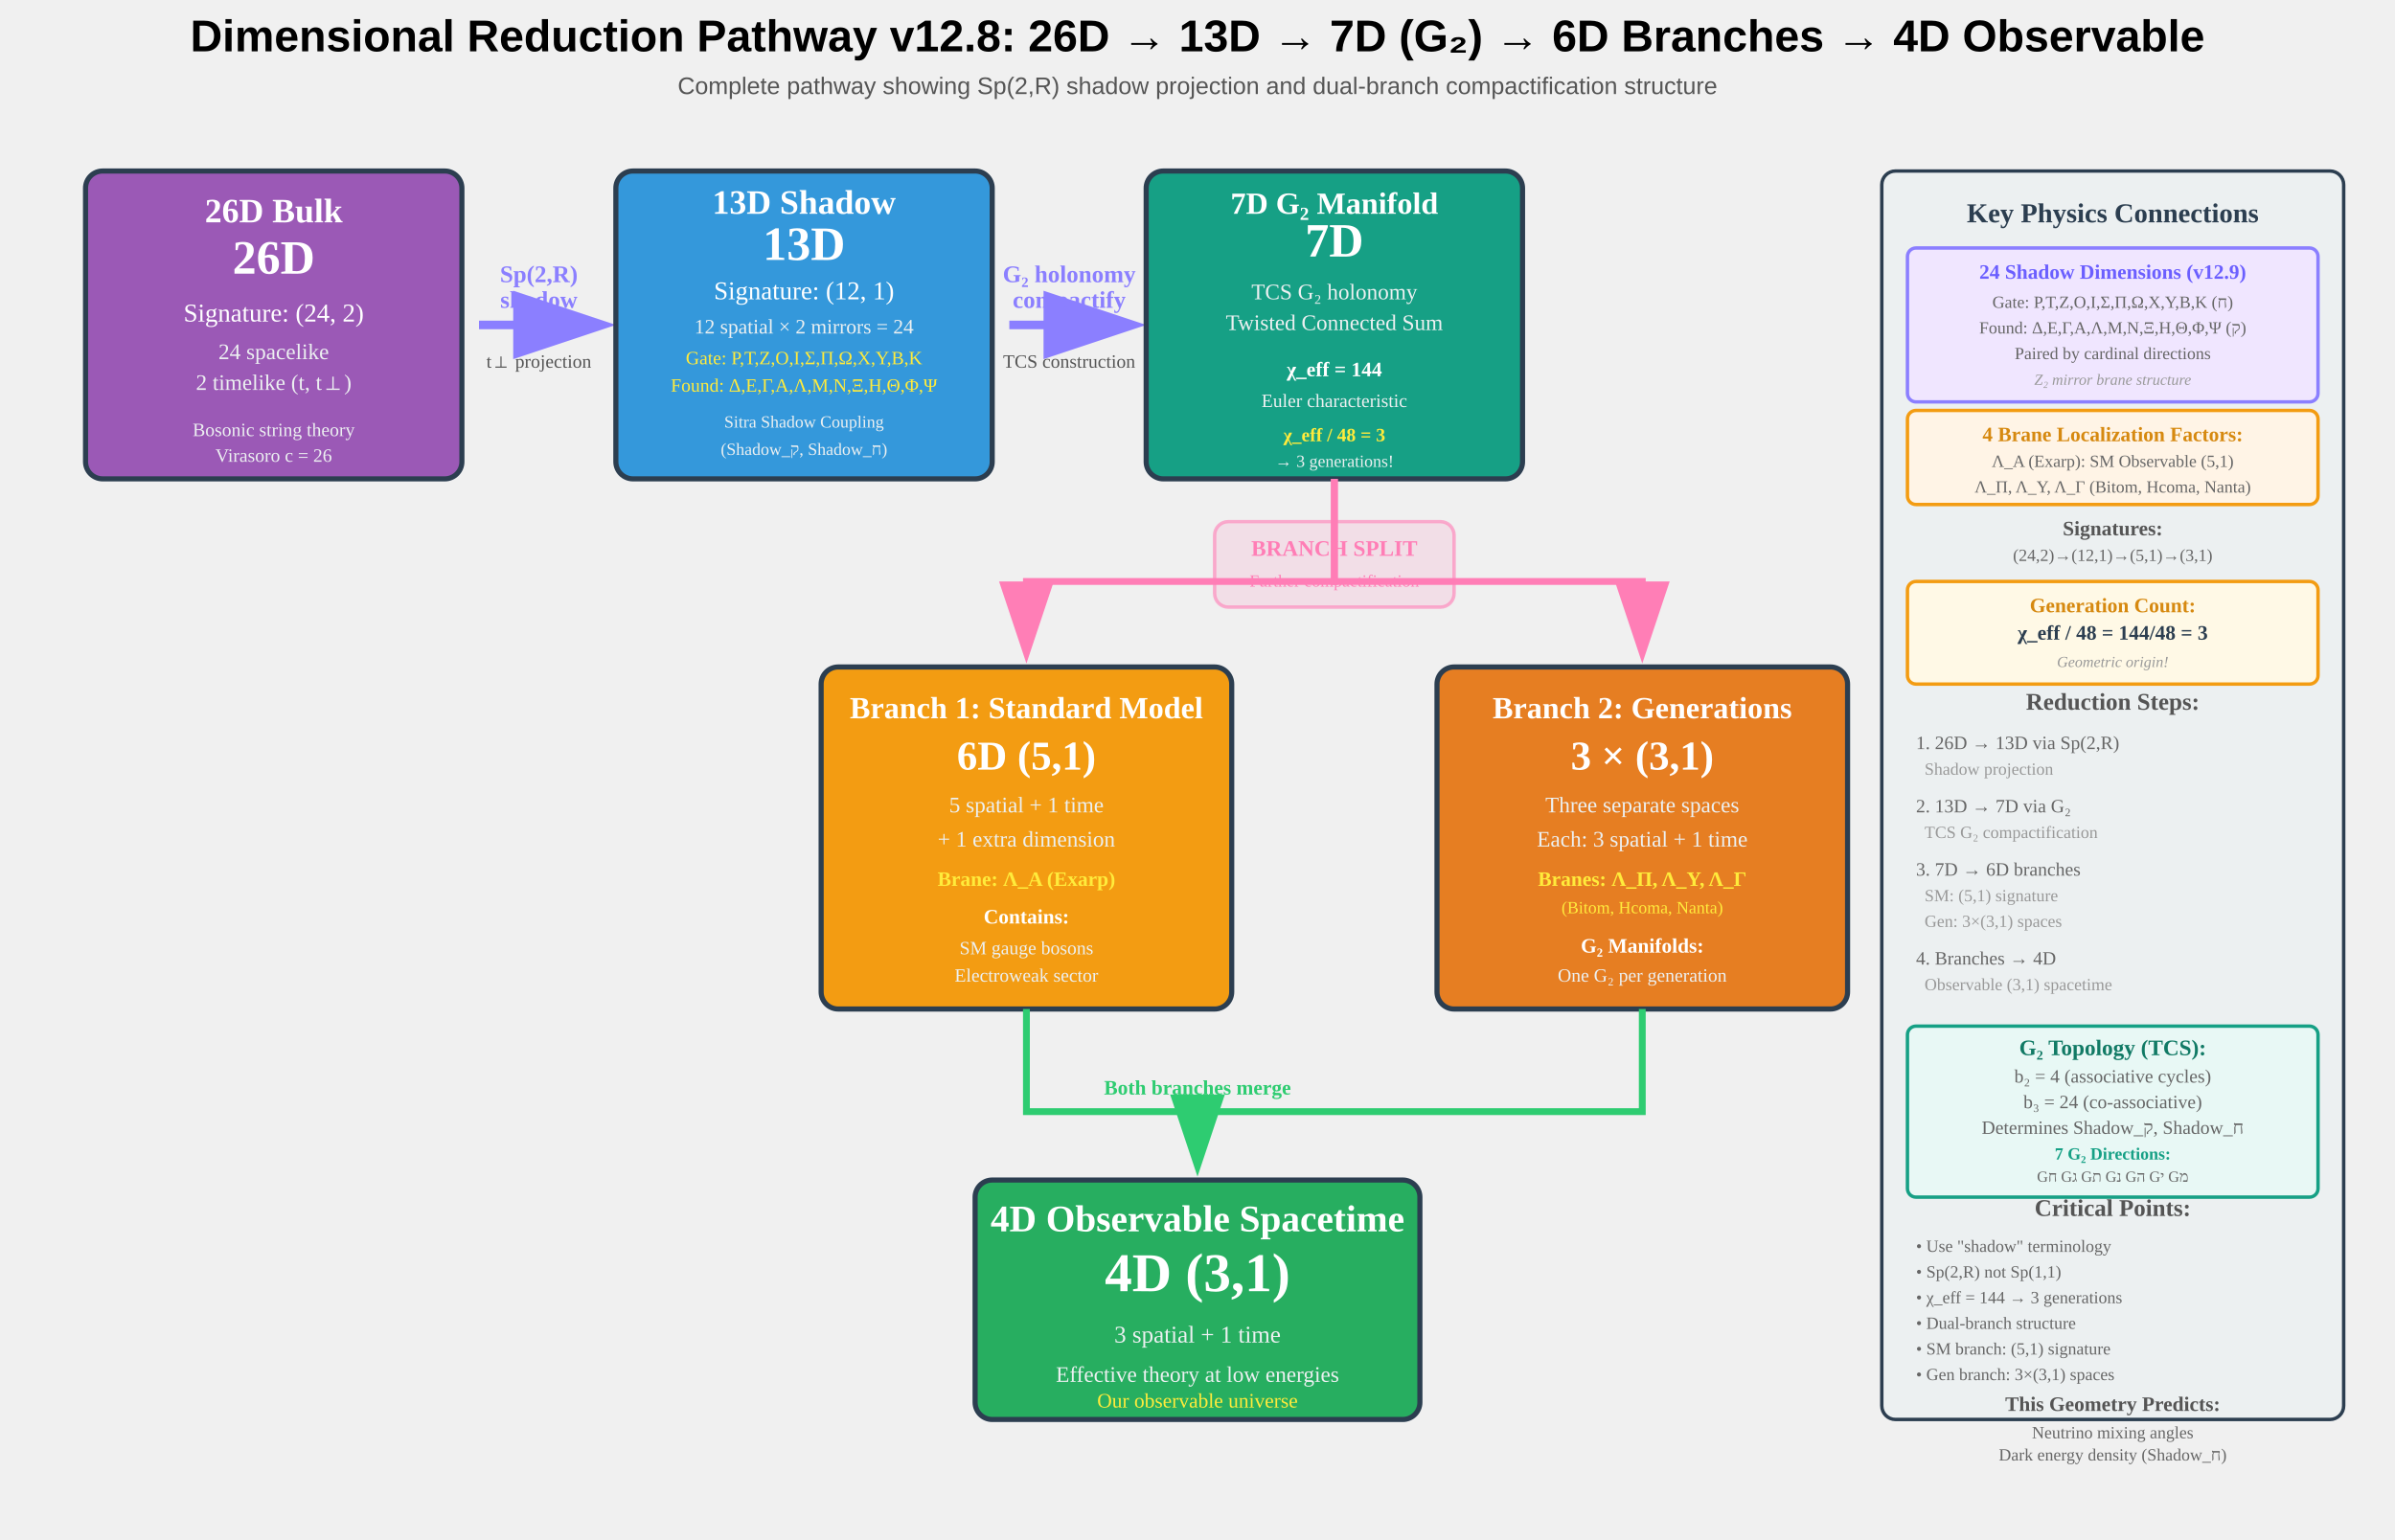
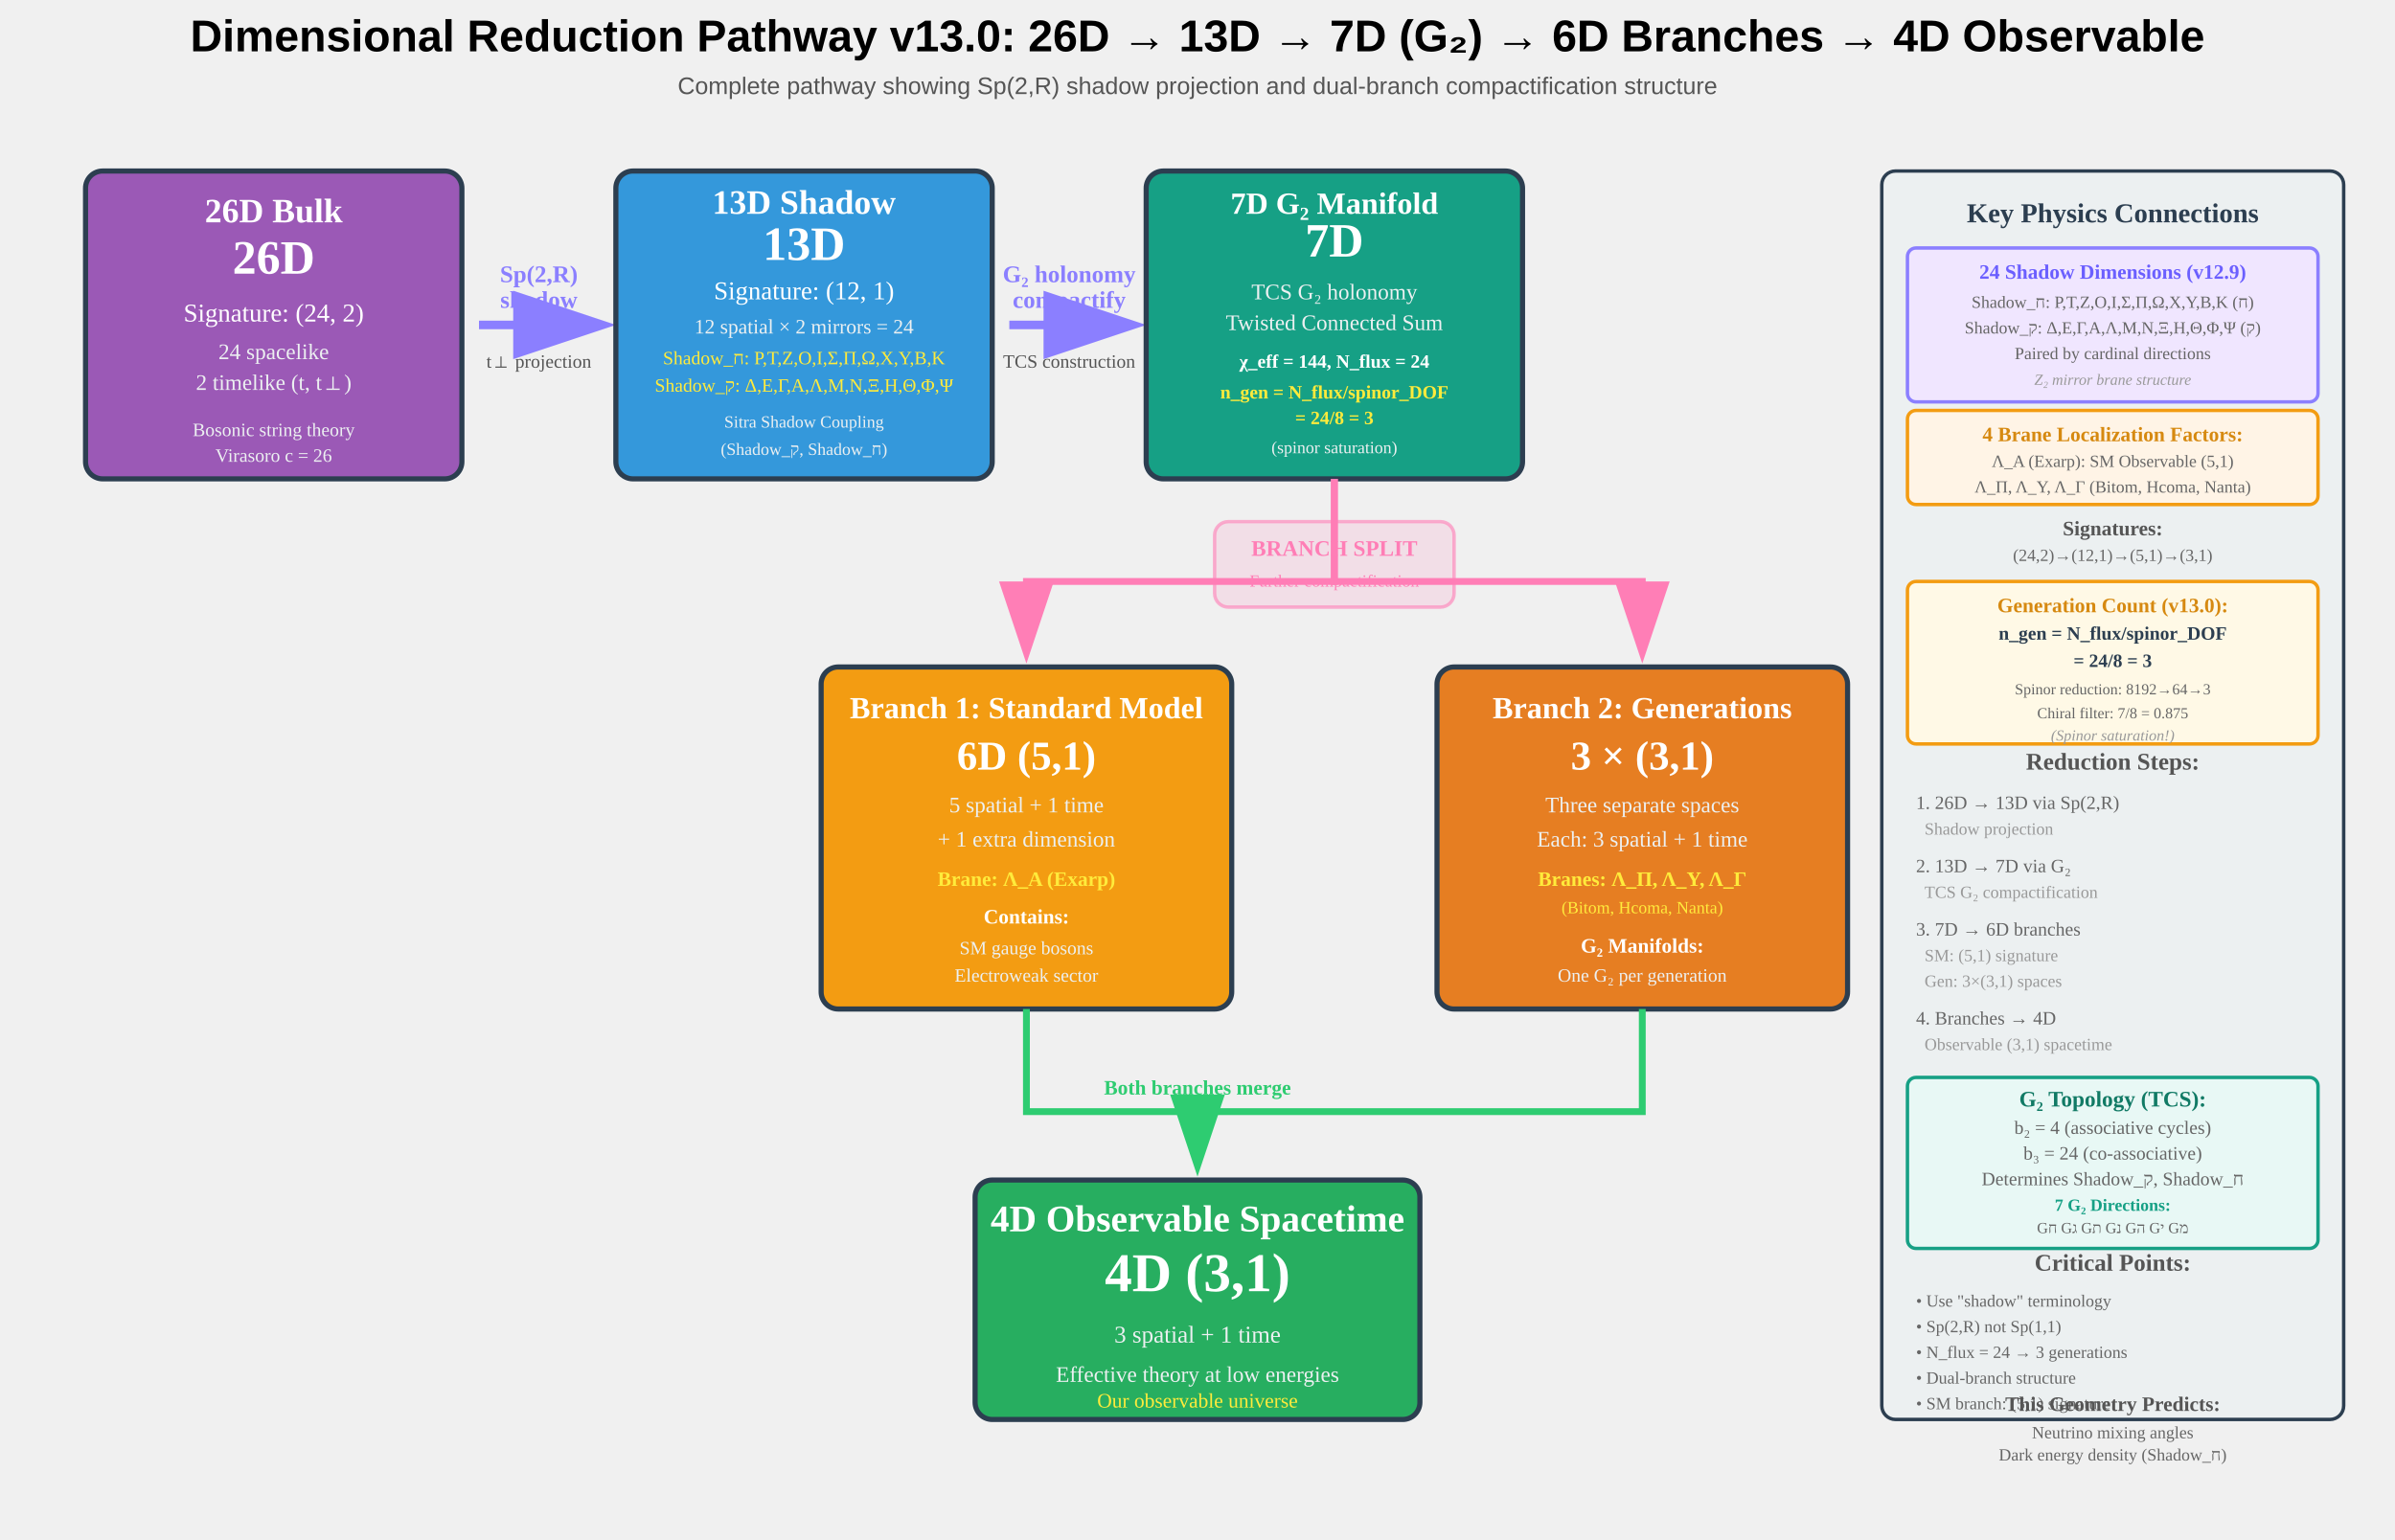
<svg xmlns="http://www.w3.org/2000/svg" width="1400" height="900">
  <text x="700" y="30" font-size="26" font-weight="bold" text-anchor="middle" font-family="Arial, sans-serif">
-     Dimensional Reduction Pathway v12.8: 26D → 13D → 7D (G₂) → 6D Branches → 4D Observable
+     Dimensional Reduction Pathway v13.0: 26D → 13D → 7D (G₂) → 6D Branches → 4D Observable
  </text>
  <text x="700" y="55" font-size="14" text-anchor="middle" font-family="Arial, sans-serif" fill="#555">
    Complete pathway showing Sp(2,R) shadow projection and dual-branch compactification structure
  </text>
  <g id="stage1">
    <rect x="50" y="100" width="220" height="180" fill="#9b59b6" stroke="#2c3e50" stroke-width="3" rx="10" />
    <text x="160" y="130" font-size="20" font-weight="bold" text-anchor="middle" fill="white">26D Bulk</text>
    <text x="160" y="160" font-size="28" font-weight="bold" text-anchor="middle" fill="white">26D</text>
    <text x="160" y="188" font-size="15" text-anchor="middle" fill="white">Signature: (24, 2)</text>
    <text x="160" y="210" font-size="13" text-anchor="middle" fill="#ecf0f1">24 spacelike</text>
    <text x="160" y="228" font-size="13" text-anchor="middle" fill="#ecf0f1">2 timelike (t, t⊥)</text>
    <text x="160" y="255" font-size="11" text-anchor="middle" fill="#ecf0f1">Bosonic string theory</text>
    <text x="160" y="270" font-size="11" text-anchor="middle" fill="#ecf0f1">Virasoro c = 26</text>
  </g>
  <g id="arrow1">
    <path d="M 280 190 L 350 190" stroke="#8b7fff" stroke-width="5" fill="none" marker-end="url(#arrowhead1)" />
+   </g>
+   <g id="arrow1-labels">
    <text x="315" y="165" font-size="14" font-weight="bold" text-anchor="middle" fill="#8b7fff">Sp(2,R)</text>
    <text x="315" y="180" font-size="14" font-weight="bold" text-anchor="middle" fill="#8b7fff">shadow</text>
    <text x="315" y="215" font-size="11" text-anchor="middle" fill="#555">t⊥ projection</text>
  </g>
  <g id="stage2">
    <rect x="360" y="100" width="220" height="180" fill="#3498db" stroke="#2c3e50" stroke-width="3" rx="10" />
    <text x="470" y="125" font-size="20" font-weight="bold" text-anchor="middle" fill="white">13D Shadow</text>
    <text x="470" y="152" font-size="28" font-weight="bold" text-anchor="middle" fill="white">13D</text>
    <text x="470" y="175" font-size="15" text-anchor="middle" fill="white">Signature: (12, 1)</text>
    <text x="470" y="195" font-size="12" text-anchor="middle" fill="#ecf0f1">12 spatial × 2 mirrors = 24</text>
-     <text x="470" y="213" font-size="11" text-anchor="middle" fill="#ffeb3b">Gate: Ρ,Τ,Ζ,Ο,Ι,Σ,Π,Ω,Χ,Υ,Β,Κ</text>
-     <text x="470" y="229" font-size="11" text-anchor="middle" fill="#ffeb3b">Found: Δ,Ε,Γ,Α,Λ,Μ,Ν,Ξ,Η,Θ,Φ,Ψ</text>
+     <text x="470" y="213" font-size="11" text-anchor="middle" fill="#ffeb3b">Shadow_ח: Ρ,Τ,Ζ,Ο,Ι,Σ,Π,Ω,Χ,Υ,Β,Κ</text>
+     <text x="470" y="229" font-size="11" text-anchor="middle" fill="#ffeb3b">Shadow_ק: Δ,Ε,Γ,Α,Λ,Μ,Ν,Ξ,Η,Θ,Φ,Ψ</text>
    <text x="470" y="250" font-size="10" text-anchor="middle" fill="#ecf0f1">Sitra Shadow Coupling</text>
    <text x="470" y="266" font-size="10" text-anchor="middle" fill="#ecf0f1">(Shadow_ק, Shadow_ח)</text>
  </g>
  <g id="arrow2">
    <path d="M 590 190 L 660 190" stroke="#8b7fff" stroke-width="5" fill="none" marker-end="url(#arrowhead1)" />
+   </g>
+   <g id="arrow2-labels">
    <text x="625" y="165" font-size="14" font-weight="bold" text-anchor="middle" fill="#8b7fff">G₂ holonomy</text>
    <text x="625" y="180" font-size="14" font-weight="bold" text-anchor="middle" fill="#8b7fff">compactify</text>
    <text x="625" y="215" font-size="11" text-anchor="middle" fill="#555">TCS construction</text>
  </g>
  <g id="stage3">
    <rect x="670" y="100" width="220" height="180" fill="#16a085" stroke="#2c3e50" stroke-width="3" rx="10" />
    <text x="780" y="125" font-size="18" font-weight="bold" text-anchor="middle" fill="white">7D G₂ Manifold</text>
    <text x="780" y="150" font-size="28" font-weight="bold" text-anchor="middle" fill="white">7D</text>
    <text x="780" y="175" font-size="13" text-anchor="middle" fill="#ecf0f1">TCS G₂ holonomy</text>
    <text x="780" y="193" font-size="13" text-anchor="middle" fill="#ecf0f1">Twisted Connected Sum</text>
-     <text x="780" y="220" font-size="12" font-weight="bold" text-anchor="middle" fill="white">χ_eff = 144</text>
-     <text x="780" y="238" font-size="11" text-anchor="middle" fill="#ecf0f1">Euler characteristic</text>
-     <text x="780" y="258" font-size="11" font-weight="bold" text-anchor="middle" fill="#ffeb3b">χ_eff / 48 = 3</text>
-     <text x="780" y="273" font-size="10" text-anchor="middle" fill="#ecf0f1">→ 3 generations!</text>
+     <text x="780" y="215" font-size="11" font-weight="bold" text-anchor="middle" fill="white">χ_eff = 144, N_flux = 24</text>
+     <text x="780" y="233" font-size="11" font-weight="bold" text-anchor="middle" fill="#ffeb3b">n_gen = N_flux/spinor_DOF</text>
+     <text x="780" y="248" font-size="11" font-weight="bold" text-anchor="middle" fill="#ffeb3b">= 24/8 = 3</text>
+     <text x="780" y="265" font-size="10" text-anchor="middle" fill="#ecf0f1">(spinor saturation)</text>
  </g>
  <g id="arrow3">
    <path d="M 780 280 L 780 340 L 600 340 L 600 380" stroke="#ff7eb6" stroke-width="4" fill="none" marker-end="url(#arrowhead2)" />
    <path d="M 780 280 L 780 340 L 960 340 L 960 380" stroke="#ff7eb6" stroke-width="4" fill="none" marker-end="url(#arrowhead2)" />
+   </g>
+   <g id="split-label">
    <rect x="710" y="305" width="140" height="50" rx="8" fill="rgba(255,126,182,0.15)" stroke="rgba(255,126,182,0.6)" stroke-width="2" />
    <text x="780" y="325" font-size="13" font-weight="bold" text-anchor="middle" fill="#ff7eb6">BRANCH SPLIT</text>
    <text x="780" y="343" font-size="10" text-anchor="middle" fill="#ff7eb6">Further compactification</text>
  </g>
  <g id="branch1">
    <rect x="480" y="390" width="240" height="200" fill="#f39c12" stroke="#2c3e50" stroke-width="3" rx="10" />
    <text x="600" y="420" font-size="18" font-weight="bold" text-anchor="middle" fill="white">Branch 1: Standard Model</text>
    <text x="600" y="450" font-size="24" font-weight="bold" text-anchor="middle" fill="white">6D (5,1)</text>
    <text x="600" y="475" font-size="13" text-anchor="middle" fill="#ecf0f1">5 spatial + 1 time</text>
    <text x="600" y="495" font-size="13" text-anchor="middle" fill="#ecf0f1">+ 1 extra dimension</text>
    <text x="600" y="518" font-size="12" font-weight="bold" text-anchor="middle" fill="#ffeb3b">Brane: Λ_Α (Exarp)</text>
    <text x="600" y="540" font-size="12" font-weight="bold" text-anchor="middle" fill="white">Contains:</text>
    <text x="600" y="558" font-size="11" text-anchor="middle" fill="#ecf0f1">SM gauge bosons</text>
    <text x="600" y="574" font-size="11" text-anchor="middle" fill="#ecf0f1">Electroweak sector</text>
  </g>
  <g id="branch2">
    <rect x="840" y="390" width="240" height="200" fill="#e67e22" stroke="#2c3e50" stroke-width="3" rx="10" />
    <text x="960" y="420" font-size="18" font-weight="bold" text-anchor="middle" fill="white">Branch 2: Generations</text>
    <text x="960" y="450" font-size="24" font-weight="bold" text-anchor="middle" fill="white">3 × (3,1)</text>
    <text x="960" y="475" font-size="13" text-anchor="middle" fill="#ecf0f1">Three separate spaces</text>
    <text x="960" y="495" font-size="13" text-anchor="middle" fill="#ecf0f1">Each: 3 spatial + 1 time</text>
    <text x="960" y="518" font-size="12" font-weight="bold" text-anchor="middle" fill="#ffeb3b">Branes: Λ_Π, Λ_Υ, Λ_Γ</text>
    <text x="960" y="534" font-size="10" text-anchor="middle" fill="#ffeb3b">(Bitom, Hcoma, Nanta)</text>
    <text x="960" y="557" font-size="12" font-weight="bold" text-anchor="middle" fill="white">G₂ Manifolds:</text>
    <text x="960" y="574" font-size="11" text-anchor="middle" fill="#ecf0f1">One G₂ per generation</text>
  </g>
  <g id="convergence">
    <path d="M 600 590 L 600 650 L 700 650 L 700 680" stroke="#2ecc71" stroke-width="4" fill="none" marker-end="url(#arrowhead3)" />
    <path d="M 960 590 L 960 650 L 700 650" stroke="#2ecc71" stroke-width="4" fill="none" />
+   </g>
+   <g id="convergence-label">
    <text x="700" y="640" font-size="12" font-weight="bold" text-anchor="middle" fill="#2ecc71">Both branches merge</text>
  </g>
  <g id="stage4">
    <rect x="570" y="690" width="260" height="140" fill="#27ae60" stroke="#2c3e50" stroke-width="3" rx="10" />
    <text x="700" y="720" font-size="22" font-weight="bold" text-anchor="middle" fill="white">4D Observable Spacetime</text>
    <text x="700" y="755" font-size="32" font-weight="bold" text-anchor="middle" fill="white">4D (3,1)</text>
    <text x="700" y="785" font-size="14" text-anchor="middle" fill="#ecf0f1">3 spatial + 1 time</text>
    <text x="700" y="808" font-size="13" text-anchor="middle" fill="#ecf0f1">Effective theory at low energies</text>
    <text x="700" y="823" font-size="12" text-anchor="middle" fill="#ffeb3b">Our observable universe</text>
  </g>
  <g id="physics-box">
    <rect x="1100" y="100" width="270" height="730" fill="#ecf0f1" stroke="#2c3e50" stroke-width="2" rx="8" />
    <text x="1235" y="130" font-size="16" font-weight="bold" text-anchor="middle" fill="#2c3e50">Key Physics Connections</text>
    <rect x="1115" y="145" width="240" height="90" fill="#f0e6ff" stroke="#8b7fff" stroke-width="2" rx="5" />
    <text x="1235" y="163" font-size="12" font-weight="bold" text-anchor="middle" fill="#6b5fff">24 Shadow Dimensions (v12.9)</text>
-     <text x="1235" y="180" font-size="10" text-anchor="middle" fill="#666">Gate: Ρ,Τ,Ζ,Ο,Ι,Σ,Π,Ω,Χ,Υ,Β,Κ (ח)</text>
-     <text x="1235" y="195" font-size="10" text-anchor="middle" fill="#666">Found: Δ,Ε,Γ,Α,Λ,Μ,Ν,Ξ,Η,Θ,Φ,Ψ (ק)</text>
+     <text x="1235" y="180" font-size="10" text-anchor="middle" fill="#666">Shadow_ח: Ρ,Τ,Ζ,Ο,Ι,Σ,Π,Ω,Χ,Υ,Β,Κ (ח)</text>
+     <text x="1235" y="195" font-size="10" text-anchor="middle" fill="#666">Shadow_ק: Δ,Ε,Γ,Α,Λ,Μ,Ν,Ξ,Η,Θ,Φ,Ψ (ק)</text>
    <text x="1235" y="210" font-size="10" text-anchor="middle" fill="#666">Paired by cardinal directions</text>
    <text x="1235" y="225" font-size="9" text-anchor="middle" fill="#999" font-style="italic">Z₂ mirror brane structure</text>
    <rect x="1115" y="240" width="240" height="55" fill="#fff4e6" stroke="#f39c12" stroke-width="2" rx="5" />
    <text x="1235" y="258" font-size="12" font-weight="bold" text-anchor="middle" fill="#d68910">4 Brane Localization Factors:</text>
    <text x="1235" y="273" font-size="10" text-anchor="middle" fill="#666">Λ_Α (Exarp): SM Observable (5,1)</text>
    <text x="1235" y="288" font-size="10" text-anchor="middle" fill="#666">Λ_Π, Λ_Υ, Λ_Γ (Bitom, Hcoma, Nanta)</text>
    <text x="1235" y="313" font-size="12" font-weight="bold" text-anchor="middle" fill="#555">Signatures:</text>
    <text x="1235" y="328" font-size="10" text-anchor="middle" fill="#666">(24,2)→(12,1)→(5,1)→(3,1)</text>
-     <rect x="1115" y="340" width="240" height="60" fill="#fff9e6" stroke="#f39c12" stroke-width="2" rx="5" />
-     <text x="1235" y="358" font-size="12" font-weight="bold" text-anchor="middle" fill="#d68910">Generation Count:</text>
-     <text x="1235" y="374" font-size="12" font-weight="bold" text-anchor="middle" fill="#2c3e50">χ_eff / 48 = 144/48 = 3</text>
-     <text x="1235" y="390" font-size="9" text-anchor="middle" fill="#999" font-style="italic">Geometric origin!</text>
-     <text x="1235" y="415" font-size="14" font-weight="bold" text-anchor="middle" fill="#555">Reduction Steps:</text>
-     <text x="1120" y="438" font-size="11" text-anchor="start" fill="#666">1. 26D → 13D via Sp(2,R)</text>
-     <text x="1125" y="453" font-size="10" text-anchor="start" fill="#999">Shadow projection</text>
-     <text x="1120" y="475" font-size="11" text-anchor="start" fill="#666">2. 13D → 7D via G₂</text>
-     <text x="1125" y="490" font-size="10" text-anchor="start" fill="#999">TCS G₂ compactification</text>
-     <text x="1120" y="512" font-size="11" text-anchor="start" fill="#666">3. 7D → 6D branches</text>
-     <text x="1125" y="527" font-size="10" text-anchor="start" fill="#999">SM: (5,1) signature</text>
-     <text x="1125" y="542" font-size="10" text-anchor="start" fill="#999">Gen: 3×(3,1) spaces</text>
-     <text x="1120" y="564" font-size="11" text-anchor="start" fill="#666">4. Branches → 4D</text>
-     <text x="1125" y="579" font-size="10" text-anchor="start" fill="#999">Observable (3,1) spacetime</text>
-     <rect x="1115" y="600" width="240" height="100" fill="#e8f8f5" stroke="#16a085" stroke-width="2" rx="5" />
-     <text x="1235" y="617" font-size="13" font-weight="bold" text-anchor="middle" fill="#117a65">G₂ Topology (TCS):</text>
-     <text x="1235" y="633" font-size="11" text-anchor="middle" fill="#666">b₂ = 4 (associative cycles)</text>
-     <text x="1235" y="648" font-size="11" text-anchor="middle" fill="#666">b₃ = 24 (co-associative)</text>
-     <text x="1235" y="663" font-size="11" text-anchor="middle" fill="#666">Determines Shadow_ק, Shadow_ח</text>
-     <text x="1235" y="678" font-size="10" font-weight="bold" text-anchor="middle" fill="#16a085">7 G₂ Directions:</text>
-     <text x="1235" y="691" font-size="9" text-anchor="middle" fill="#666">Gח Gג Gת Gנ Gה Gי Gמ</text>
-     <text x="1235" y="711" font-size="14" font-weight="bold" text-anchor="middle" fill="#555">Critical Points:</text>
-     <text x="1120" y="732" font-size="10" text-anchor="start" fill="#666">• Use "shadow" terminology</text>
-     <text x="1120" y="747" font-size="10" text-anchor="start" fill="#666">• Sp(2,R) not Sp(1,1)</text>
-     <text x="1120" y="762" font-size="10" text-anchor="start" fill="#666">• χ_eff = 144 → 3 generations</text>
-     <text x="1120" y="777" font-size="10" text-anchor="start" fill="#666">• Dual-branch structure</text>
-     <text x="1120" y="792" font-size="10" text-anchor="start" fill="#666">• SM branch: (5,1) signature</text>
-     <text x="1120" y="807" font-size="10" text-anchor="start" fill="#666">• Gen branch: 3×(3,1) spaces</text>
+     <rect x="1115" y="340" width="240" height="95" fill="#fff9e6" stroke="#f39c12" stroke-width="2" rx="5" />
+     <text x="1235" y="358" font-size="12" font-weight="bold" text-anchor="middle" fill="#d68910">Generation Count (v13.0):</text>
+     <text x="1235" y="374" font-size="11" font-weight="bold" text-anchor="middle" fill="#2c3e50">n_gen = N_flux/spinor_DOF</text>
+     <text x="1235" y="390" font-size="11" font-weight="bold" text-anchor="middle" fill="#2c3e50">= 24/8 = 3</text>
+     <text x="1235" y="406" font-size="9" text-anchor="middle" fill="#666">Spinor reduction: 8192→64→3</text>
+     <text x="1235" y="420" font-size="9" text-anchor="middle" fill="#666">Chiral filter: 7/8 = 0.875</text>
+     <text x="1235" y="433" font-size="9" text-anchor="middle" fill="#999" font-style="italic">(Spinor saturation!)</text>
+     <text x="1235" y="450" font-size="14" font-weight="bold" text-anchor="middle" fill="#555">Reduction Steps:</text>
+     <text x="1120" y="473" font-size="11" text-anchor="start" fill="#666">1. 26D → 13D via Sp(2,R)</text>
+     <text x="1125" y="488" font-size="10" text-anchor="start" fill="#999">Shadow projection</text>
+     <text x="1120" y="510" font-size="11" text-anchor="start" fill="#666">2. 13D → 7D via G₂</text>
+     <text x="1125" y="525" font-size="10" text-anchor="start" fill="#999">TCS G₂ compactification</text>
+     <text x="1120" y="547" font-size="11" text-anchor="start" fill="#666">3. 7D → 6D branches</text>
+     <text x="1125" y="562" font-size="10" text-anchor="start" fill="#999">SM: (5,1) signature</text>
+     <text x="1125" y="577" font-size="10" text-anchor="start" fill="#999">Gen: 3×(3,1) spaces</text>
+     <text x="1120" y="599" font-size="11" text-anchor="start" fill="#666">4. Branches → 4D</text>
+     <text x="1125" y="614" font-size="10" text-anchor="start" fill="#999">Observable (3,1) spacetime</text>
+     <rect x="1115" y="630" width="240" height="100" fill="#e8f8f5" stroke="#16a085" stroke-width="2" rx="5" />
+     <text x="1235" y="647" font-size="13" font-weight="bold" text-anchor="middle" fill="#117a65">G₂ Topology (TCS):</text>
+     <text x="1235" y="663" font-size="11" text-anchor="middle" fill="#666">b₂ = 4 (associative cycles)</text>
+     <text x="1235" y="678" font-size="11" text-anchor="middle" fill="#666">b₃ = 24 (co-associative)</text>
+     <text x="1235" y="693" font-size="11" text-anchor="middle" fill="#666">Determines Shadow_ק, Shadow_ח</text>
+     <text x="1235" y="708" font-size="10" font-weight="bold" text-anchor="middle" fill="#16a085">7 G₂ Directions:</text>
+     <text x="1235" y="721" font-size="9" text-anchor="middle" fill="#666">Gח Gג Gת Gנ Gה Gי Gמ</text>
+     <text x="1235" y="743" font-size="14" font-weight="bold" text-anchor="middle" fill="#555">Critical Points:</text>
+     <text x="1120" y="764" font-size="10" text-anchor="start" fill="#666">• Use "shadow" terminology</text>
+     <text x="1120" y="779" font-size="10" text-anchor="start" fill="#666">• Sp(2,R) not Sp(1,1)</text>
+     <text x="1120" y="794" font-size="10" text-anchor="start" fill="#666">• N_flux = 24 → 3 generations</text>
+     <text x="1120" y="809" font-size="10" text-anchor="start" fill="#666">• Dual-branch structure</text>
+     <text x="1120" y="824" font-size="10" text-anchor="start" fill="#666">• SM branch: (5,1) signature</text>
    <rect x="1115" y="820" width="240" height="0" fill="#fef5e7" stroke="#d68910" stroke-width="0" rx="5" />
    <text x="1235" y="825" font-size="12" font-weight="bold" text-anchor="middle" fill="#555">This Geometry Predicts:</text>
    <text x="1235" y="841" font-size="10" text-anchor="middle" fill="#666">Neutrino mixing angles</text>
    <text x="1235" y="854" font-size="10" text-anchor="middle" fill="#666">Dark energy density (Shadow_ח)</text>
  </g>
  <defs>
    <marker id="arrowhead1" markerWidth="12" markerHeight="12" refX="10" refY="4" orient="auto">
      <polygon points="0 0, 12 4, 0 8" fill="#8b7fff" />
    </marker>
    <marker id="arrowhead2" markerWidth="12" markerHeight="12" refX="10" refY="4" orient="auto">
      <polygon points="0 0, 12 4, 0 8" fill="#ff7eb6" />
    </marker>
    <marker id="arrowhead3" markerWidth="12" markerHeight="12" refX="10" refY="4" orient="auto">
      <polygon points="0 0, 12 4, 0 8" fill="#2ecc71" />
    </marker>
  </defs>
</svg>
